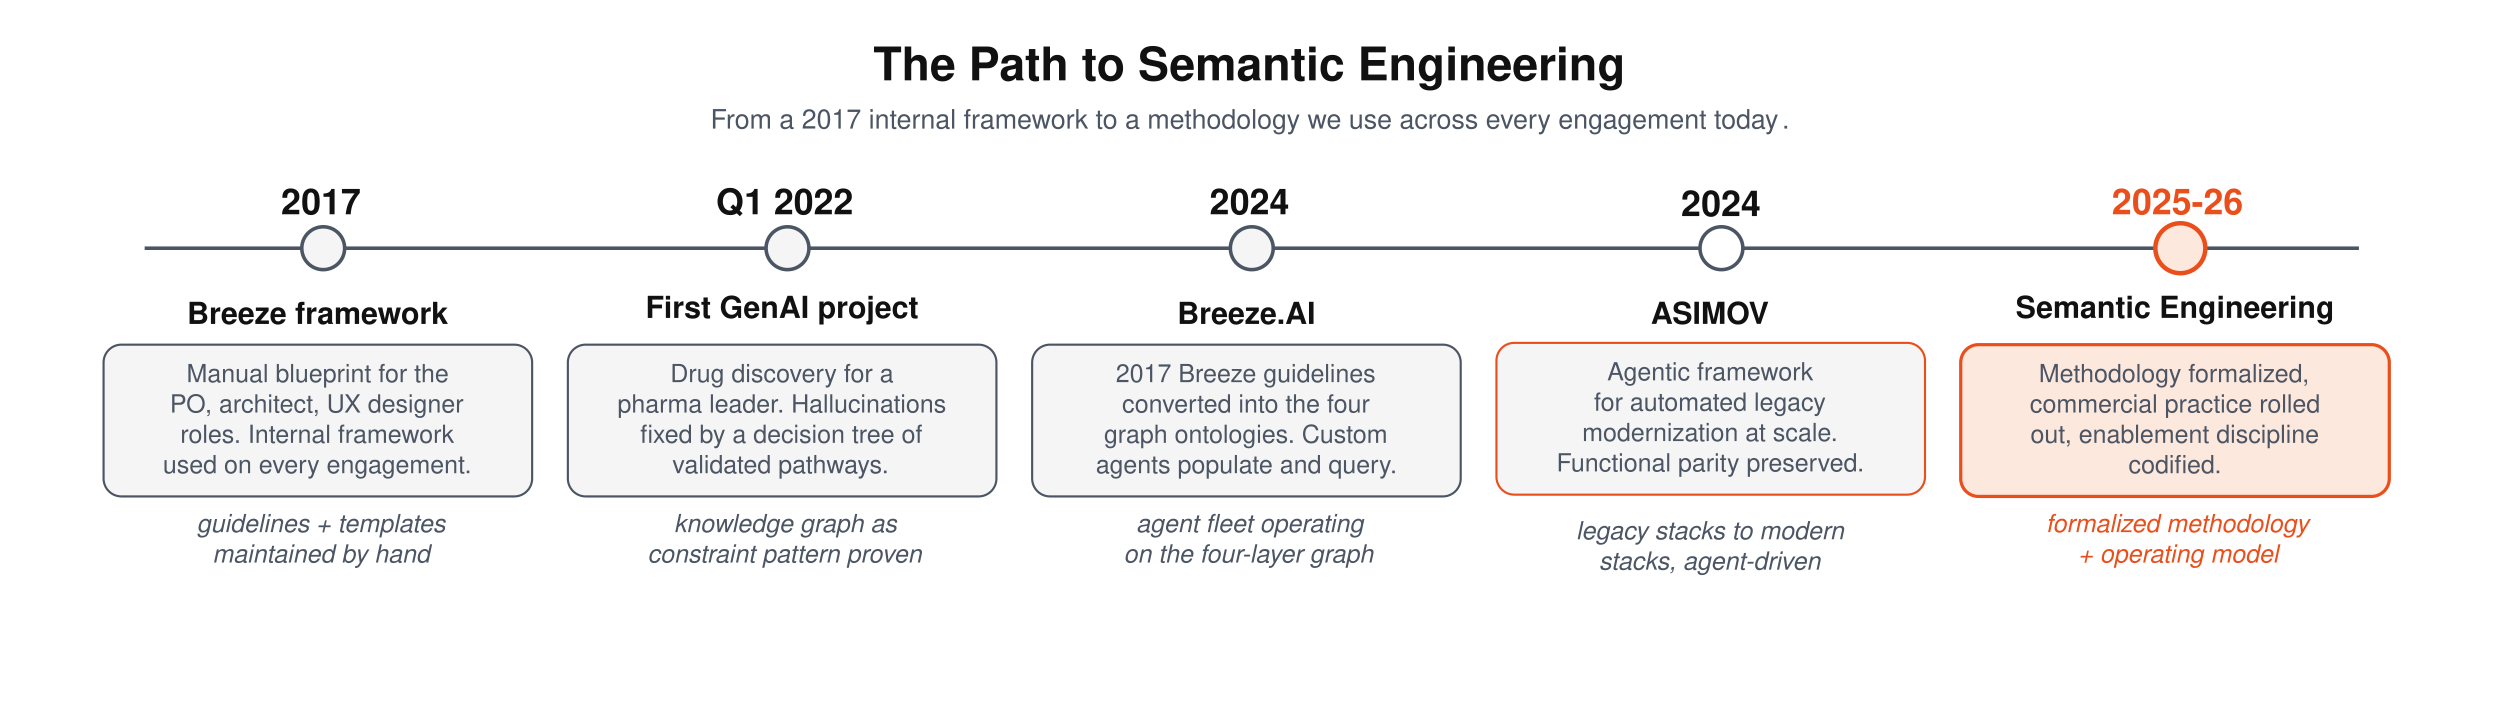
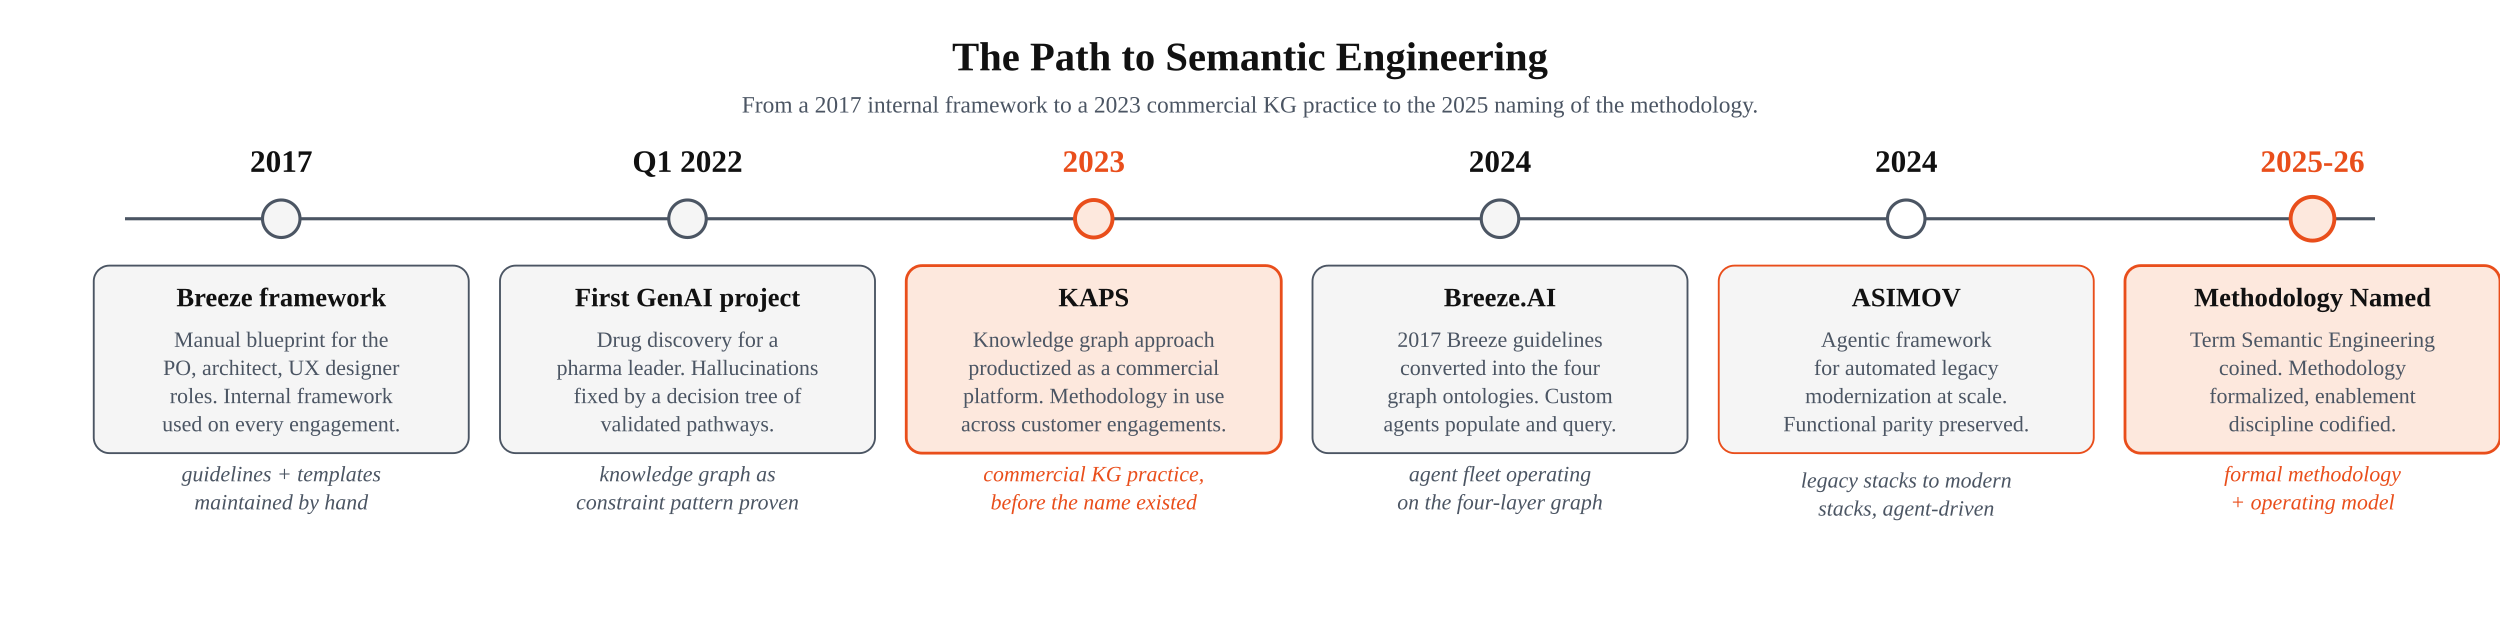
- <svg xmlns="http://www.w3.org/2000/svg" viewBox="0 0 1400 400" preserveAspectRatio="xMidYMid meet" class="se-svg" width="1400px" height="400px" version="1.1" xml:space="preserve" style="fill-rule:evenodd;clip-rule:evenodd;">
-   <g transform="matrix(1,0,0,1,700,45)">
-     <text x="-210.92px" y="0px" style="font-family:'Helvetica-Bold', 'Helvetica';font-weight:700;font-size:26px;fill:var(--se-text,#111111);">The Path to Semantic Engineering</text>
-   </g>
-   <g transform="matrix(1,0,0,1,700,72)">
-     <text x="-302.106px" y="0px" style="font-family:'Helvetica';font-size:15px;fill:var(--se-text-secondary,#4b5563);">From a 2017 internal framework to a methodology we use across every engagement today<tspan x="297.938px " y="0px ">.</tspan>
-     </text>
-   </g>
-   <g transform="matrix(1,0,0,1,1,-126)">
-     <path d="M80,265L1320,265" style="fill:none;fill-rule:nonzero;stroke:var(--se-text-secondary,#4b5563);stroke-width:2px;" />
-   </g>
-   <g transform="matrix(1,0,0,1,179.9,120)">
-     <text x="-22.546px" y="0px" style="font-family:'Helvetica-Bold', 'Helvetica';font-weight:700;font-size:20px;fill:var(--se-text,#111111);">2<tspan x="-11.223px 0.1px 11.423px " y="0px 0px 0px ">017</tspan>
-     </text>
-   </g>
-   <g transform="matrix(1,0,0,1,178,181.3867)">
-     <text x="-73.229px" y="0px" style="font-family:'Helvetica-Bold', 'Helvetica';font-weight:700;font-size:17px;fill:var(--se-text,#111111);">Breeze framework</text>
-   </g>
-   <g transform="matrix(1,0,0,1,-2,33)">
-     <path d="M300,170L300,235C300,240.519 295.519,245 290,245L70,245C64.481,245 60,240.519 60,235L60,170C60,164.481 64.481,160 70,160L290,160C295.519,160 300,164.481 300,170Z" style="fill:var(--se-panel-fill,#f5f5f5);stroke:var(--se-text-secondary,#4b5563);stroke-width:1.2px;" />
-   </g>
-   <g transform="matrix(1,0,0,1,178,214)">
-     <text x="-73.544px" y="0px" style="font-family:'Helvetica';font-size:14px;fill:var(--se-text-secondary,#4b5563);">Manual blueprint for the</text>
-   </g>
-   <g transform="matrix(1,0,0,1,178,231)">
-     <text x="-82.869px" y="0px" style="font-family:'Helvetica';font-size:14px;fill:var(--se-text-secondary,#4b5563);">PO, architect, UX designer</text>
-   </g>
-   <g transform="matrix(1,0,0,1,178,248)">
-     <text x="-77.027px" y="0px" style="font-family:'Helvetica';font-size:14px;fill:var(--se-text-secondary,#4b5563);">roles. Internal framework</text>
-   </g>
-   <g transform="matrix(1,0,0,1,178,265)">
-     <text x="-86.782px" y="0px" style="font-family:'Helvetica';font-size:14px;fill:var(--se-text-secondary,#4b5563);">used on every engagement.</text>
-   </g>
-   <g transform="matrix(1,0,0,1,1,-126)">
-     <circle cx="180" cy="265" r="12" style="fill:var(--se-panel-fill,#f5f5f5);stroke:var(--se-text-secondary,#4b5563);stroke-width:2px;" />
-   </g>
-   <g transform="matrix(1,0,0,1,180,298)">
-     <text x="-69.85px" y="0px" style="font-family:'Helvetica-Oblique', 'Helvetica';font-style:italic;font-size:14px;fill:var(--se-text-secondary,#4b5563);">guidelines + templates</text>
-   </g>
-   <g transform="matrix(1,0,0,1,180,315)">
-     <text x="-61.1px" y="0px" style="font-family:'Helvetica-Oblique', 'Helvetica';font-style:italic;font-size:14px;fill:var(--se-text-secondary,#4b5563);">maintained by hand</text>
-   </g>
-   <g transform="matrix(1,0,0,1,439.9,120)">
-     <text x="-38.964px" y="0px" style="font-family:'Helvetica-Bold', 'Helvetica';font-weight:700;font-size:20px;fill:var(--se-text,#111111);">Q<tspan x="-23.208px -11.885px -6.128px 5.195px 16.518px 27.841px " y="0px 0px 0px 0px 0px 0px ">1 2022</tspan>
-     </text>
-   </g>
-   <g transform="matrix(1,0,0,1,438,178.0498)">
-     <text x="-76.512px" y="0px" style="font-family:'Helvetica-Bold', 'Helvetica';font-weight:700;font-size:17px;fill:var(--se-text,#111111);">First GenAI project</text>
-   </g>
-   <g transform="matrix(1,0,0,1,-2,33)">
-     <path d="M560,170L560,235C560,240.519 555.519,245 550,245L330,245C324.481,245 320,240.519 320,235L320,170C320,164.481 324.481,160 330,160L550,160C555.519,160 560,164.481 560,170Z" style="fill:var(--se-panel-fill,#f5f5f5);stroke:var(--se-text-secondary,#4b5563);stroke-width:1.2px;" />
-   </g>
-   <g transform="matrix(1,0,0,1,438,214)">
-     <text x="-62.634px" y="0px" style="font-family:'Helvetica';font-size:14px;fill:var(--se-text-secondary,#4b5563);">Drug discovery for a</text>
-   </g>
-   <g transform="matrix(1,0,0,1,438,231)">
-     <text x="-92.224px" y="0px" style="font-family:'Helvetica';font-size:14px;fill:var(--se-text-secondary,#4b5563);">pharma leader<tspan x="-2.714px 1.176px " y="0px 0px ">. </tspan>Hallucinations</text>
-   </g>
-   <g transform="matrix(1,0,0,1,438,248)">
-     <g transform="matrix(14,0,0,14,-79.37891,0)">
-         </g>
-     <g transform="matrix(14,0,0,14,-75.48926,0)">
-         </g>
-     <text x="-79.379px" y="0px" style="font-family:'Helvetica';font-size:14px;fill:var(--se-text-secondary,#4b5563);">ﬁxed by a decision tree of</text>
-   </g>
-   <g transform="matrix(1,0,0,1,438,265)">
-     <text x="-61.482px" y="0px" style="font-family:'Helvetica';font-size:14px;fill:var(--se-text-secondary,#4b5563);">validated pathways.</text>
-   </g>
-   <g transform="matrix(1,0,0,1,1,-126)">
-     <circle cx="440" cy="265" r="12" style="fill:var(--se-panel-fill,#f5f5f5);stroke:var(--se-text-secondary,#4b5563);stroke-width:2px;" />
-   </g>
-   <g transform="matrix(1,0,0,1,440,298)">
-     <text x="-62.655px" y="0px" style="font-family:'Helvetica-Oblique', 'Helvetica';font-style:italic;font-size:14px;fill:var(--se-text-secondary,#4b5563);">knowledge graph as</text>
-   </g>
-   <g transform="matrix(1,0,0,1,440,315)">
-     <text x="-77.434px" y="0px" style="font-family:'Helvetica-Oblique', 'Helvetica';font-style:italic;font-size:14px;fill:var(--se-text-secondary,#4b5563);">constraint pattern proven</text>
-   </g>
-   <g transform="matrix(1,0,0,1,699.9,120)">
-     <text x="-22.546px" y="0px" style="font-family:'Helvetica-Bold', 'Helvetica';font-weight:700;font-size:20px;fill:var(--se-text,#111111);">2<tspan x="-11.223px 0.1px 11.423px " y="0px 0px 0px ">024</tspan>
-     </text>
-   </g>
-   <g transform="matrix(1,0,0,1,963.9,121)">
-     <text x="-22.546px" y="0px" style="font-family:'Helvetica-Bold', 'Helvetica';font-weight:700;font-size:20px;fill:var(--se-text,#111111);">2<tspan x="-11.223px 0.1px 11.423px " y="0px 0px 0px ">024</tspan>
-     </text>
-   </g>
-   <g transform="matrix(1,0,0,1,698,181.4033)">
-     <text x="-38.74px" y="0px" style="font-family:'Helvetica-Bold', 'Helvetica';font-weight:700;font-size:17px;fill:var(--se-text,#111111);">Breeze.AI</text>
-   </g>
-   <g transform="matrix(1,0,0,1,-2,33)">
-     <path d="M820,170L820,235C820,240.519 815.519,245 810,245L590,245C584.481,245 580,240.519 580,235L580,170C580,164.481 584.481,160 590,160L810,160C815.519,160 820,164.481 820,170Z" style="fill:var(--se-panel-fill,#f5f5f5);stroke:var(--se-text-secondary,#4b5563);stroke-width:1.2px;" />
-   </g>
-   <g transform="matrix(1,0,0,1,698,214)">
-     <text x="-73.165px" y="0px" style="font-family:'Helvetica';font-size:14px;fill:var(--se-text-secondary,#4b5563);">2017 Breeze guidelines</text>
-   </g>
-   <g transform="matrix(1,0,0,1,698,231)">
-     <text x="-69.655px" y="0px" style="font-family:'Helvetica';font-size:14px;fill:var(--se-text-secondary,#4b5563);">converted into the four</text>
-   </g>
-   <g transform="matrix(1,0,0,1,698,248)">
-     <text x="-79.769px" y="0px" style="font-family:'Helvetica';font-size:14px;fill:var(--se-text-secondary,#4b5563);">graph ontologies. Custom</text>
-   </g>
-   <g transform="matrix(1,0,0,1,698,265)">
-     <text x="-84.328px" y="0px" style="font-family:'Helvetica';font-size:14px;fill:var(--se-text-secondary,#4b5563);">agents populate and query<tspan x="80.438px " y="0px ">.</tspan>
-     </text>
-   </g>
-   <g transform="matrix(1,0,0,1,1,-126)">
-     <circle cx="700" cy="265" r="12" style="fill:var(--se-panel-fill,#f5f5f5);stroke:var(--se-text-secondary,#4b5563);stroke-width:2px;" />
-   </g>
-   <g transform="matrix(1,0,0,1,700,298)">
-     <g transform="matrix(14,0,0,14,-24.90332,0)">
-         </g>
-     <g transform="matrix(14,0,0,14,-21.01367,0)">
-         </g>
-     <text x="-63.827px" y="0px" style="font-family:'Helvetica-Oblique', 'Helvetica';font-style:italic;font-size:14px;fill:var(--se-text-secondary,#4b5563);">agent ﬂeet operating</text>
-   </g>
-   <g transform="matrix(1,0,0,1,700,315)">
-     <text x="-70.82px" y="0px" style="font-family:'Helvetica-Oblique', 'Helvetica';font-style:italic;font-size:14px;fill:var(--se-text-secondary,#4b5563);">on the four-layer graph</text>
-   </g>
-   <g transform="matrix(1,0,0,1,958,181.3618)">
-     <text x="-33.531px" y="0px" style="font-family:'Helvetica-Bold', 'Helvetica';font-weight:700;font-size:17px;fill:var(--se-text,#111111);">ASIMOV</text>
-   </g>
-   <g transform="matrix(1,0,0,1,-2,32)">
-     <path d="M1080,170L1080,235C1080,240.519 1075.519,245 1070,245L850,245C844.481,245 840,240.519 840,235L840,170C840,164.481 844.481,160 850,160L1070,160C1075.519,160 1080,164.481 1080,170Z" style="fill:var(--se-panel-fill,#f5f5f5);stroke:var(--se-accent,#E94E1B);stroke-width:1.2px;" />
-   </g>
-   <g transform="matrix(1,0,0,1,958,213)">
-     <text x="-57.965px" y="0px" style="font-family:'Helvetica';font-size:14px;fill:var(--se-text-secondary,#4b5563);">Agentic framework</text>
-   </g>
-   <g transform="matrix(1,0,0,1,958,230)">
-     <text x="-65.372px" y="0px" style="font-family:'Helvetica';font-size:14px;fill:var(--se-text-secondary,#4b5563);">for automated legacy</text>
-   </g>
-   <g transform="matrix(1,0,0,1,958,247)">
-     <text x="-71.982px" y="0px" style="font-family:'Helvetica';font-size:14px;fill:var(--se-text-secondary,#4b5563);">modernization at scale.</text>
-   </g>
-   <g transform="matrix(1,0,0,1,958,264)">
-     <text x="-86.375px" y="0px" style="font-family:'Helvetica';font-size:14px;fill:var(--se-text-secondary,#4b5563);">Functional parity preserved.</text>
-   </g>
-   <g transform="matrix(1,0,0,1,4,-126)">
-     <circle cx="960" cy="265" r="12" style="fill:var(--se-box-fill,#ffffff);stroke:var(--se-text-secondary,#4b5563);stroke-width:2px;" />
-   </g>
-   <g transform="matrix(1,0,0,1,958,302)">
-     <text x="-75.479px" y="0px" style="font-family:'Helvetica-Oblique', 'Helvetica';font-style:italic;font-size:14px;fill:var(--se-text-secondary,#4b5563);">legacy stacks to modern</text>
-   </g>
-   <g transform="matrix(1,0,0,1,958,319)">
-     <text x="-62.641px" y="0px" style="font-family:'Helvetica-Oblique', 'Helvetica';font-style:italic;font-size:14px;fill:var(--se-text-secondary,#4b5563);">stacks, agent-driven</text>
-   </g>
-   <g transform="matrix(1,0,0,1,1219.9,120)">
-     <text x="-37.299px" y="0px" style="font-family:'Helvetica-Bold', 'Helvetica';font-weight:700;font-size:20px;fill:var(--se-accent,#E94E1B);">2<tspan x="-25.976px -14.653px -3.33px 7.993px 14.853px 26.176px " y="0px 0px 0px 0px 0px 0px ">025-26</tspan>
-     </text>
-   </g>
-   <g transform="matrix(1,0,0,1,1218,178)">
-     <text x="-89.271px" y="0px" style="font-family:'Helvetica-Bold', 'Helvetica';font-weight:700;font-size:17px;fill:var(--se-text,#111111);">Semantic Engineering</text>
-   </g>
-   <g transform="matrix(1,0,0,1,-2,33)">
-     <path d="M1340,170L1340,235C1340,240.519 1335.519,245 1330,245L1110,245C1104.481,245 1100,240.519 1100,235L1100,170C1100,164.481 1104.481,160 1110,160L1330,160C1335.519,160 1340,164.481 1340,170Z" style="fill:var(--se-accent-fill,#FDE8DD);stroke:var(--se-accent,#E94E1B);stroke-width:1.8px;" />
-   </g>
-   <g transform="matrix(1,0,0,1,1218,214)">
-     <text x="-76.262px" y="0px" style="font-family:'Helvetica';font-size:14px;fill:var(--se-text-secondary,#4b5563);">Methodology formalized,</text>
-   </g>
-   <g transform="matrix(1,0,0,1,1218,231)">
-     <text x="-81.303px" y="0px" style="font-family:'Helvetica';font-size:14px;fill:var(--se-text-secondary,#4b5563);">commercial practice rolled</text>
-   </g>
-   <g transform="matrix(1,0,0,1,1218,248)">
-     <text x="-80.941px" y="0px" style="font-family:'Helvetica';font-size:14px;fill:var(--se-text-secondary,#4b5563);">out, enablement discipline</text>
-   </g>
-   <g transform="matrix(1,0,0,1,1218,265)">
-     <g transform="matrix(14,0,0,14,-0.389648,0)">
-         </g>
-     <g transform="matrix(14,0,0,14,3.5,0)">
-         </g>
-     <text x="-26.072px" y="0px" style="font-family:'Helvetica';font-size:14px;fill:var(--se-text-secondary,#4b5563);">codiﬁed.</text>
-   </g>
-   <g transform="matrix(1,0,0,1,1,-126)">
-     <circle cx="1220" cy="265" r="14" style="fill:var(--se-accent-fill,#FDE8DD);stroke:var(--se-accent,#E94E1B);stroke-width:2.5px;" />
-   </g>
-   <g transform="matrix(1,0,0,1,1220,298)">
-     <g transform="matrix(14,0,0,14,74.3169,0)">
-         </g>
-     <text x="-74.317px" y="0px" style="font-family:'Helvetica-Oblique', 'Helvetica';font-style:italic;font-size:14px;fill:var(--se-accent,#E94E1B);">formalized methodology</text>
-   </g>
-   <g transform="matrix(1,0,0,1,1220,315)">
-     <text x="-56.232px" y="0px" style="font-family:'Helvetica-Oblique', 'Helvetica';font-style:italic;font-size:14px;fill:var(--se-accent,#E94E1B);">+ operating model</text>
-   </g>
+ <svg xmlns="http://www.w3.org/2000/svg" viewBox="0 0 1600 400" width="1600" height="400" preserveAspectRatio="xMidYMid meet" class="se-svg">
+   <text x="800" y="45" text-anchor="middle" style="font-size:26px;font-weight:700;fill:var(--se-text,#111111);">The Path to Semantic Engineering</text>
+   <text x="800" y="72" text-anchor="middle" style="font-size:15px;fill:var(--se-text-secondary,#4b5563);">From a 2017 internal framework to a 2023 commercial KG practice to the 2025 naming of the methodology.</text>
+   <line x1="80" y1="140" x2="1520" y2="140" style="stroke:var(--se-text-secondary,#4b5563);stroke-width:2;" />
+   <circle cx="180" cy="140" r="12" style="fill:var(--se-panel-fill,#f5f5f5);stroke:var(--se-text-secondary,#4b5563);stroke-width:2;" />
+   <circle cx="440" cy="140" r="12" style="fill:var(--se-panel-fill,#f5f5f5);stroke:var(--se-text-secondary,#4b5563);stroke-width:2;" />
+   <circle cx="700" cy="140" r="12" style="fill:var(--se-accent-fill,#FDE8DD);stroke:var(--se-accent,#E94E1B);stroke-width:2.5;" />
+   <circle cx="960" cy="140" r="12" style="fill:var(--se-panel-fill,#f5f5f5);stroke:var(--se-text-secondary,#4b5563);stroke-width:2;" />
+   <circle cx="1220" cy="140" r="12" style="fill:var(--se-box-fill,#ffffff);stroke:var(--se-text-secondary,#4b5563);stroke-width:2;" />
+   <circle cx="1480" cy="140" r="14" style="fill:var(--se-accent-fill,#FDE8DD);stroke:var(--se-accent,#E94E1B);stroke-width:2.5;" />
+   <text x="180" y="110" text-anchor="middle" style="font-size:20px;font-weight:700;fill:var(--se-text,#111111);">2017</text>
+   <text x="440" y="110" text-anchor="middle" style="font-size:20px;font-weight:700;fill:var(--se-text,#111111);">Q1 2022</text>
+   <text x="700" y="110" text-anchor="middle" style="font-size:20px;font-weight:700;fill:var(--se-accent,#E94E1B);">2023</text>
+   <text x="960" y="110" text-anchor="middle" style="font-size:20px;font-weight:700;fill:var(--se-text,#111111);">2024</text>
+   <text x="1220" y="110" text-anchor="middle" style="font-size:20px;font-weight:700;fill:var(--se-text,#111111);">2024</text>
+   <text x="1480" y="110" text-anchor="middle" style="font-size:20px;font-weight:700;fill:var(--se-accent,#E94E1B);">2025-26</text>
+   <rect x="60" y="170" width="240" height="120" rx="10" style="fill:var(--se-panel-fill,#f5f5f5);stroke:var(--se-text-secondary,#4b5563);stroke-width:1.2;" />
+   <text x="180" y="196" text-anchor="middle" style="font-size:17px;font-weight:700;fill:var(--se-text,#111111);">Breeze framework</text>
+   <text x="180" y="222" text-anchor="middle" style="font-size:14px;fill:var(--se-text-secondary,#4b5563);">Manual blueprint for the</text>
+   <text x="180" y="240" text-anchor="middle" style="font-size:14px;fill:var(--se-text-secondary,#4b5563);">PO, architect, UX designer</text>
+   <text x="180" y="258" text-anchor="middle" style="font-size:14px;fill:var(--se-text-secondary,#4b5563);">roles. Internal framework</text>
+   <text x="180" y="276" text-anchor="middle" style="font-size:14px;fill:var(--se-text-secondary,#4b5563);">used on every engagement.</text>
+   <text x="180" y="308" text-anchor="middle" style="font-size:14px;font-style:italic;fill:var(--se-text-secondary,#4b5563);">guidelines + templates</text>
+   <text x="180" y="326" text-anchor="middle" style="font-size:14px;font-style:italic;fill:var(--se-text-secondary,#4b5563);">maintained by hand</text>
+   <rect x="320" y="170" width="240" height="120" rx="10" style="fill:var(--se-panel-fill,#f5f5f5);stroke:var(--se-text-secondary,#4b5563);stroke-width:1.2;" />
+   <text x="440" y="196" text-anchor="middle" style="font-size:17px;font-weight:700;fill:var(--se-text,#111111);">First GenAI project</text>
+   <text x="440" y="222" text-anchor="middle" style="font-size:14px;fill:var(--se-text-secondary,#4b5563);">Drug discovery for a</text>
+   <text x="440" y="240" text-anchor="middle" style="font-size:14px;fill:var(--se-text-secondary,#4b5563);">pharma leader. Hallucinations</text>
+   <text x="440" y="258" text-anchor="middle" style="font-size:14px;fill:var(--se-text-secondary,#4b5563);">fixed by a decision tree of</text>
+   <text x="440" y="276" text-anchor="middle" style="font-size:14px;fill:var(--se-text-secondary,#4b5563);">validated pathways.</text>
+   <text x="440" y="308" text-anchor="middle" style="font-size:14px;font-style:italic;fill:var(--se-text-secondary,#4b5563);">knowledge graph as</text>
+   <text x="440" y="326" text-anchor="middle" style="font-size:14px;font-style:italic;fill:var(--se-text-secondary,#4b5563);">constraint pattern proven</text>
+   <rect x="580" y="170" width="240" height="120" rx="10" style="fill:var(--se-accent-fill,#FDE8DD);stroke:var(--se-accent,#E94E1B);stroke-width:1.8;" />
+   <text x="700" y="196" text-anchor="middle" style="font-size:17px;font-weight:700;fill:var(--se-text,#111111);">KAPS</text>
+   <text x="700" y="222" text-anchor="middle" style="font-size:14px;fill:var(--se-text-secondary,#4b5563);">Knowledge graph approach</text>
+   <text x="700" y="240" text-anchor="middle" style="font-size:14px;fill:var(--se-text-secondary,#4b5563);">productized as a commercial</text>
+   <text x="700" y="258" text-anchor="middle" style="font-size:14px;fill:var(--se-text-secondary,#4b5563);">platform. Methodology in use</text>
+   <text x="700" y="276" text-anchor="middle" style="font-size:14px;fill:var(--se-text-secondary,#4b5563);">across customer engagements.</text>
+   <text x="700" y="308" text-anchor="middle" style="font-size:14px;font-style:italic;fill:var(--se-accent,#E94E1B);">commercial KG practice,</text>
+   <text x="700" y="326" text-anchor="middle" style="font-size:14px;font-style:italic;fill:var(--se-accent,#E94E1B);">before the name existed</text>
+   <rect x="840" y="170" width="240" height="120" rx="10" style="fill:var(--se-panel-fill,#f5f5f5);stroke:var(--se-text-secondary,#4b5563);stroke-width:1.2;" />
+   <text x="960" y="196" text-anchor="middle" style="font-size:17px;font-weight:700;fill:var(--se-text,#111111);">Breeze.AI</text>
+   <text x="960" y="222" text-anchor="middle" style="font-size:14px;fill:var(--se-text-secondary,#4b5563);">2017 Breeze guidelines</text>
+   <text x="960" y="240" text-anchor="middle" style="font-size:14px;fill:var(--se-text-secondary,#4b5563);">converted into the four</text>
+   <text x="960" y="258" text-anchor="middle" style="font-size:14px;fill:var(--se-text-secondary,#4b5563);">graph ontologies. Custom</text>
+   <text x="960" y="276" text-anchor="middle" style="font-size:14px;fill:var(--se-text-secondary,#4b5563);">agents populate and query.</text>
+   <text x="960" y="308" text-anchor="middle" style="font-size:14px;font-style:italic;fill:var(--se-text-secondary,#4b5563);">agent fleet operating</text>
+   <text x="960" y="326" text-anchor="middle" style="font-size:14px;font-style:italic;fill:var(--se-text-secondary,#4b5563);">on the four-layer graph</text>
+   <rect x="1100" y="170" width="240" height="120" rx="10" style="fill:var(--se-panel-fill,#f5f5f5);stroke:var(--se-accent,#E94E1B);stroke-width:1.2;" />
+   <text x="1220" y="196" text-anchor="middle" style="font-size:17px;font-weight:700;fill:var(--se-text,#111111);">ASIMOV</text>
+   <text x="1220" y="222" text-anchor="middle" style="font-size:14px;fill:var(--se-text-secondary,#4b5563);">Agentic framework</text>
+   <text x="1220" y="240" text-anchor="middle" style="font-size:14px;fill:var(--se-text-secondary,#4b5563);">for automated legacy</text>
+   <text x="1220" y="258" text-anchor="middle" style="font-size:14px;fill:var(--se-text-secondary,#4b5563);">modernization at scale.</text>
+   <text x="1220" y="276" text-anchor="middle" style="font-size:14px;fill:var(--se-text-secondary,#4b5563);">Functional parity preserved.</text>
+   <text x="1220" y="312" text-anchor="middle" style="font-size:14px;font-style:italic;fill:var(--se-text-secondary,#4b5563);">legacy stacks to modern</text>
+   <text x="1220" y="330" text-anchor="middle" style="font-size:14px;font-style:italic;fill:var(--se-text-secondary,#4b5563);">stacks, agent-driven</text>
+   <rect x="1360" y="170" width="240" height="120" rx="10" style="fill:var(--se-accent-fill,#FDE8DD);stroke:var(--se-accent,#E94E1B);stroke-width:1.8;" />
+   <text x="1480" y="196" text-anchor="middle" style="font-size:17px;font-weight:700;fill:var(--se-text,#111111);">Methodology Named</text>
+   <text x="1480" y="222" text-anchor="middle" style="font-size:14px;fill:var(--se-text-secondary,#4b5563);">Term Semantic Engineering</text>
+   <text x="1480" y="240" text-anchor="middle" style="font-size:14px;fill:var(--se-text-secondary,#4b5563);">coined. Methodology</text>
+   <text x="1480" y="258" text-anchor="middle" style="font-size:14px;fill:var(--se-text-secondary,#4b5563);">formalized, enablement</text>
+   <text x="1480" y="276" text-anchor="middle" style="font-size:14px;fill:var(--se-text-secondary,#4b5563);">discipline codified.</text>
+   <text x="1480" y="308" text-anchor="middle" style="font-size:14px;font-style:italic;fill:var(--se-accent,#E94E1B);">formal methodology</text>
+   <text x="1480" y="326" text-anchor="middle" style="font-size:14px;font-style:italic;fill:var(--se-accent,#E94E1B);">+ operating model</text>
</svg>
